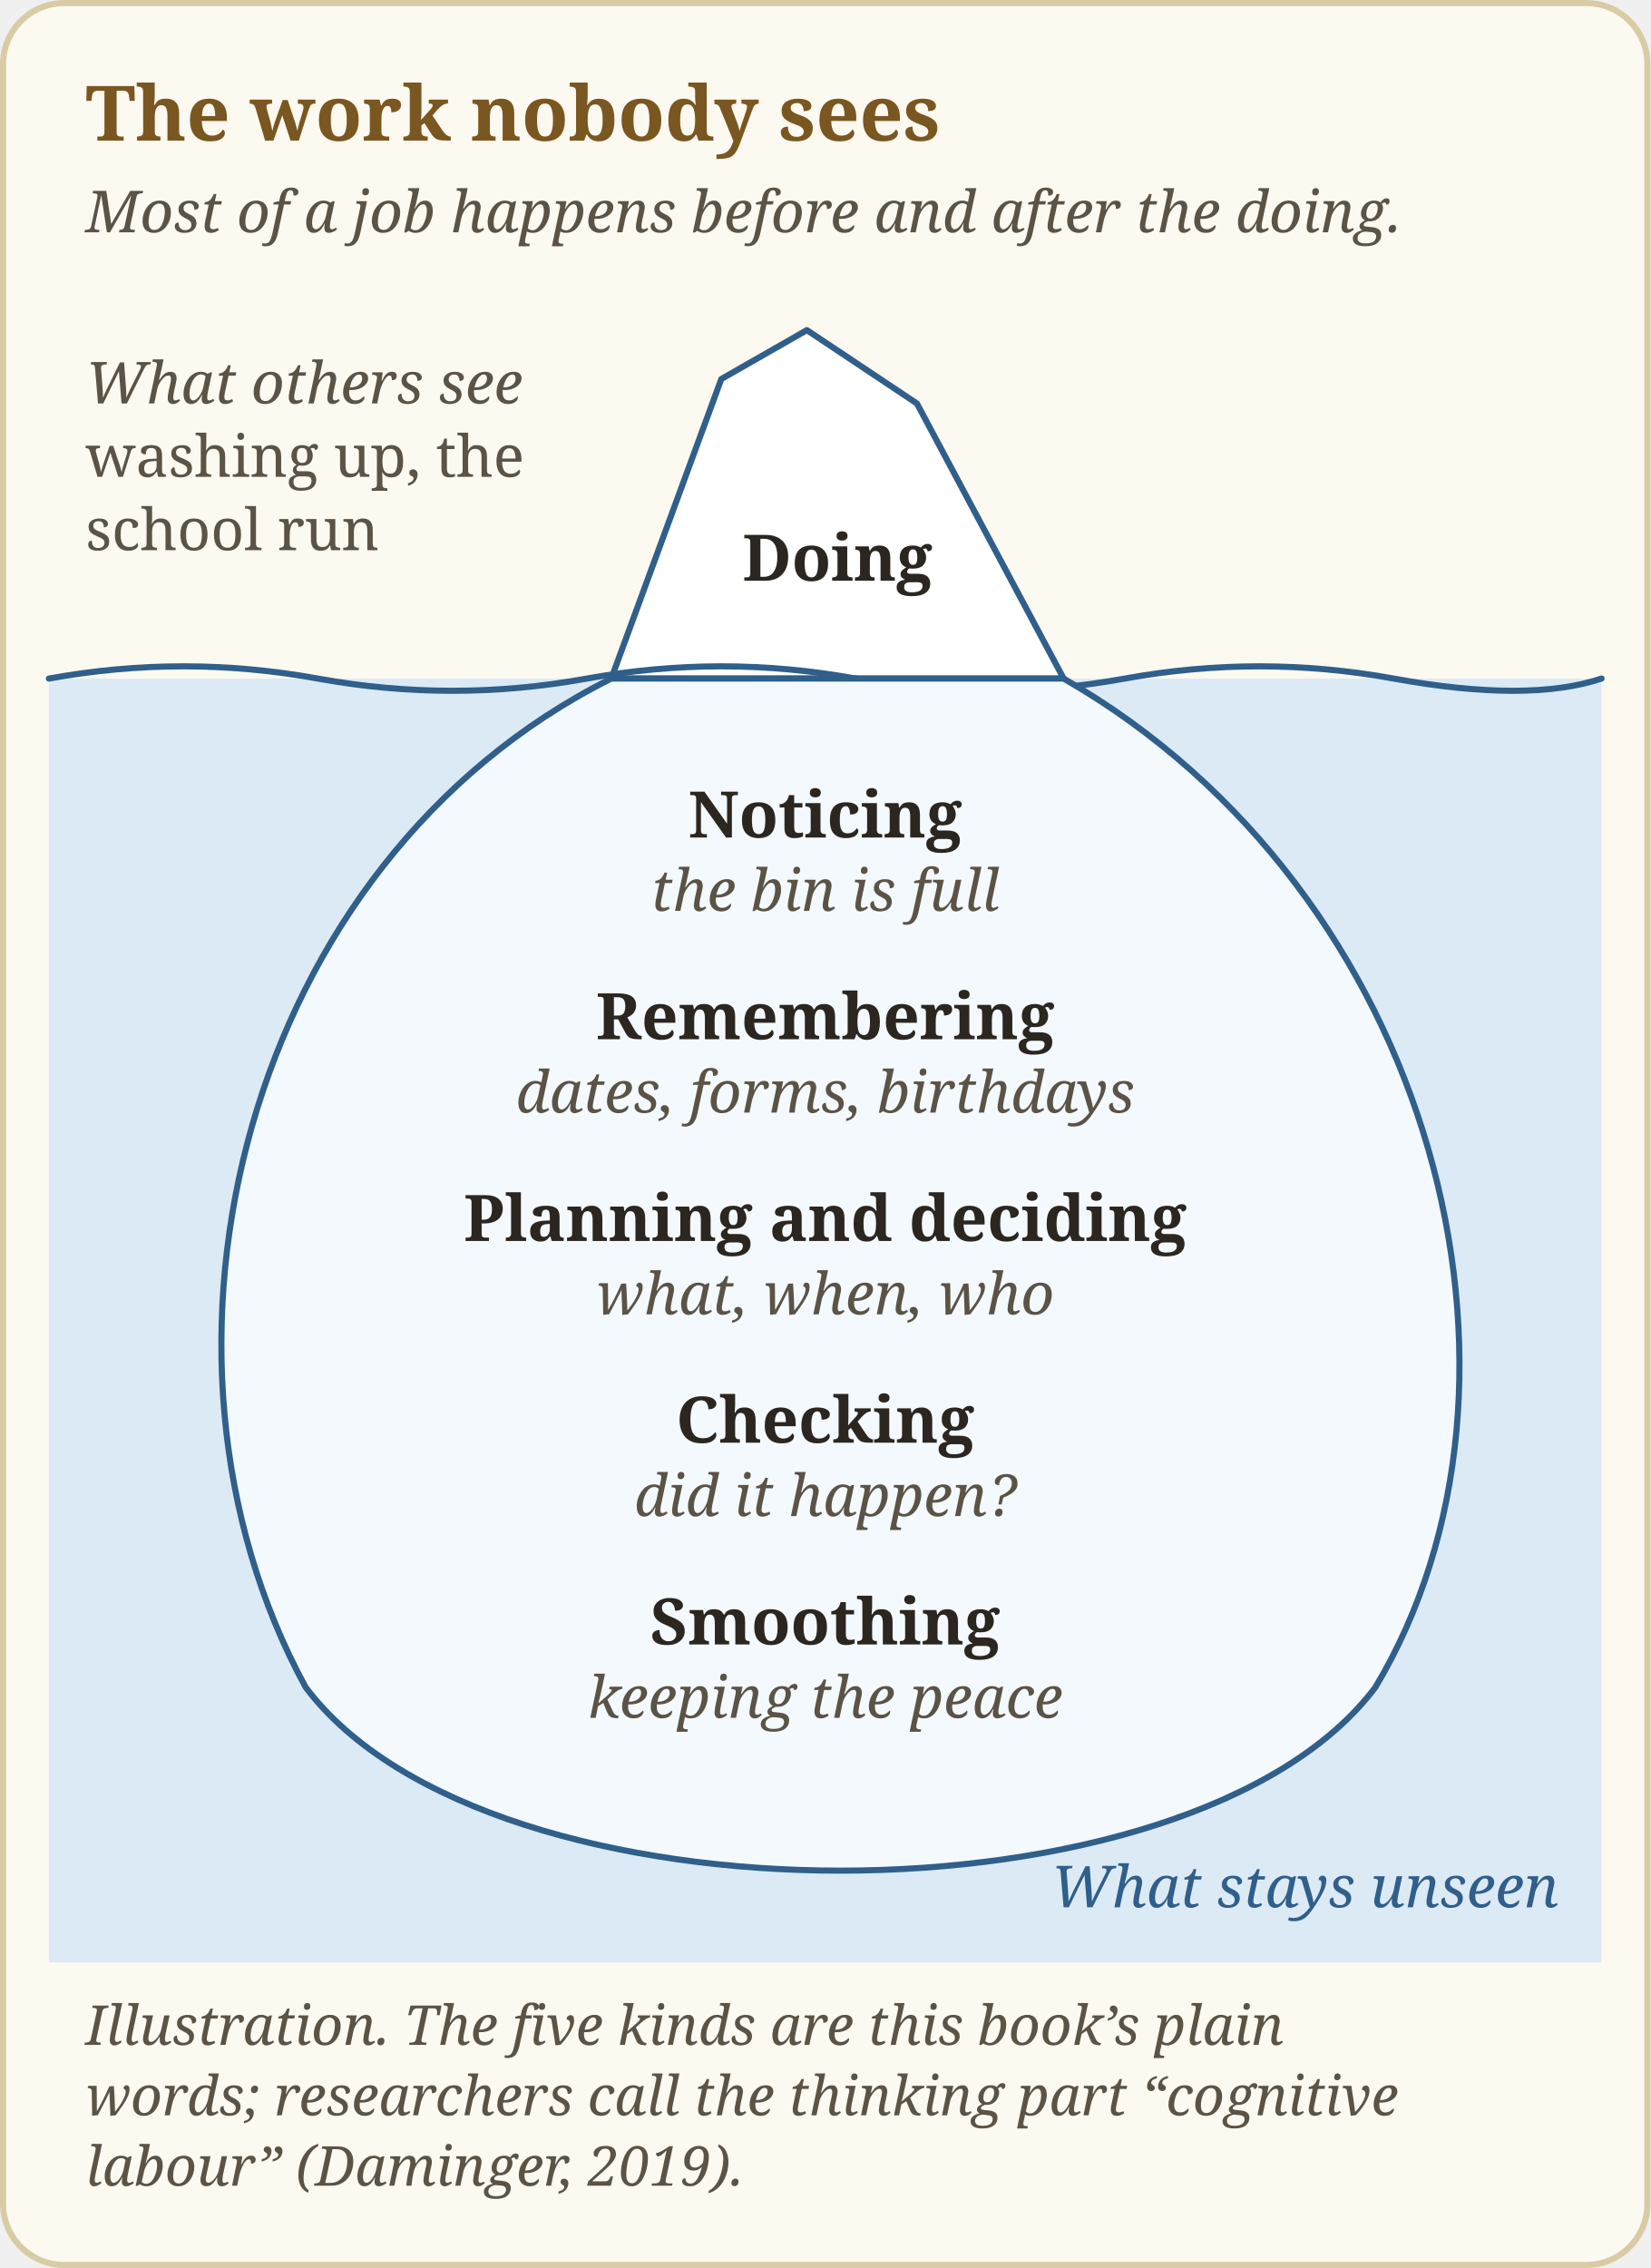
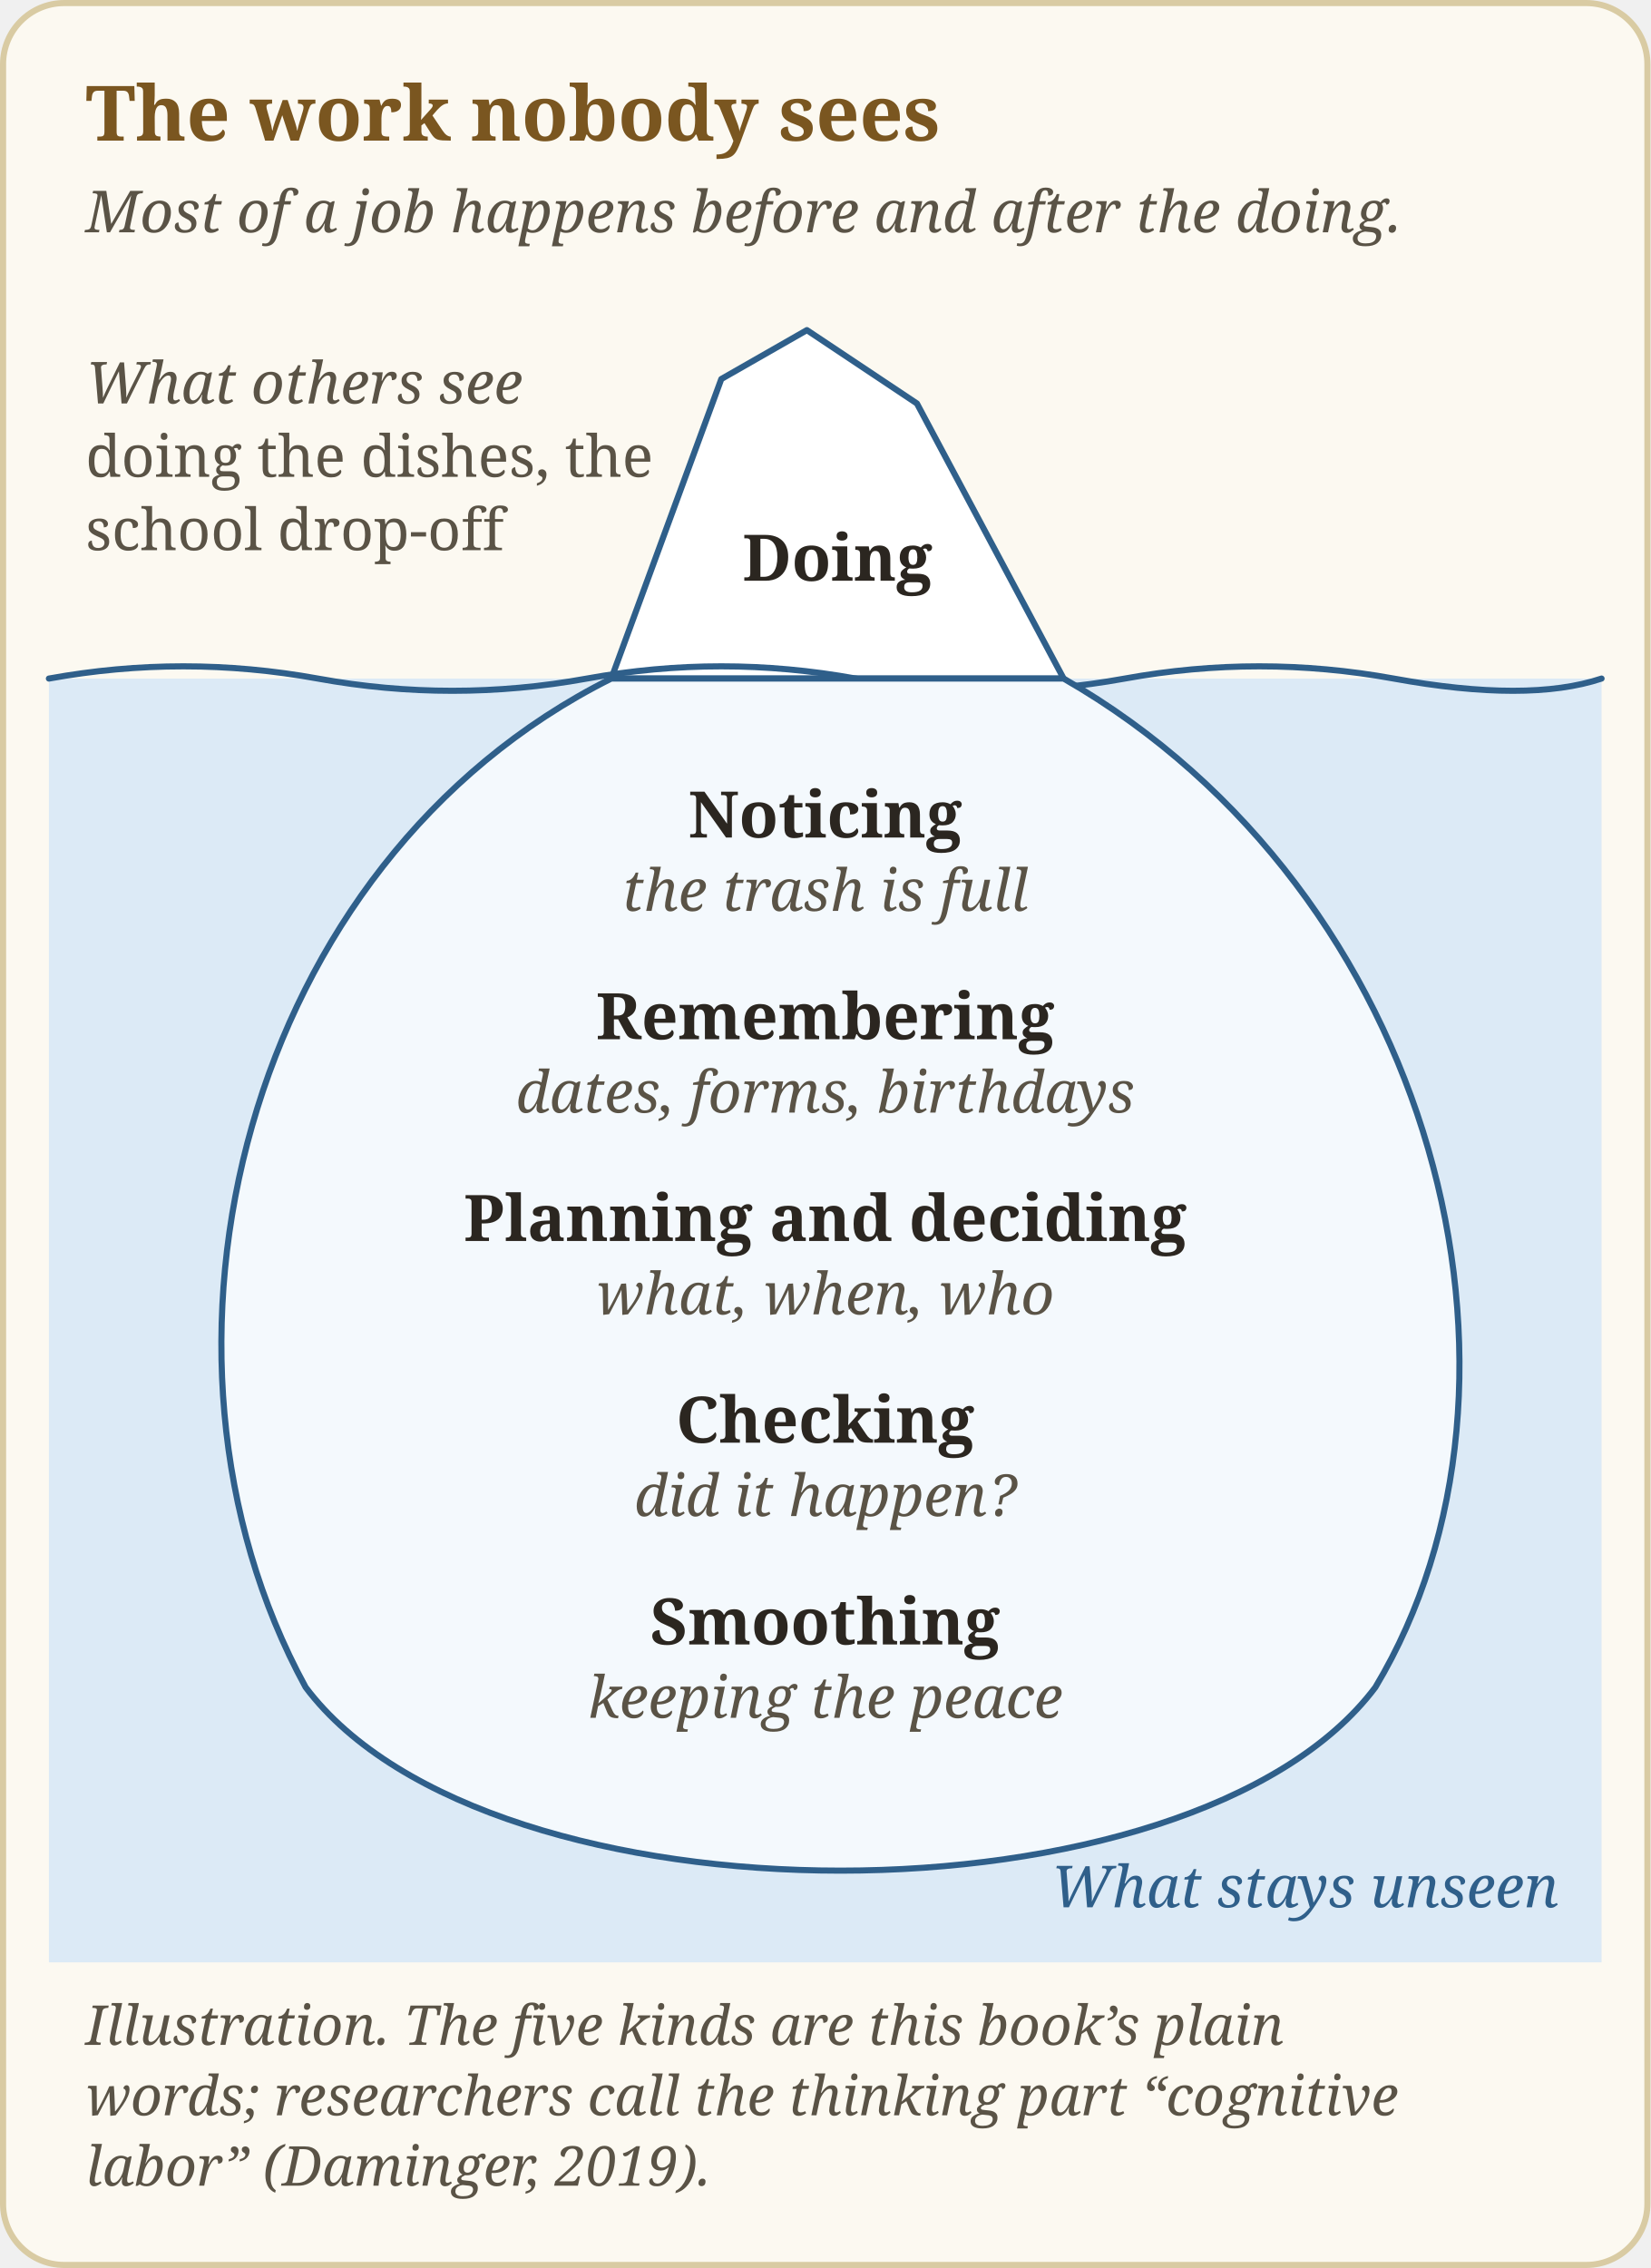
<svg xmlns="http://www.w3.org/2000/svg" viewBox="0 0 540 742" width="540" height="742" role="img" aria-labelledby="fig-preface-iceberg-t fig-preface-iceberg-d" font-family="Lora, Georgia, serif" fill="#2B2620">
  <rect x="1" y="1" width="538" height="740" rx="20" fill="#FCF9F1" stroke="#D9CBA3" stroke-width="2" />
  <text x="28" y="46" font-size="25" font-weight="bold" fill="#7A5620">The work nobody sees</text>
  <text x="28" y="76" font-size="19" font-style="italic" fill="#5A5346">Most of a job happens before and after the doing.</text>
  <path d="M200.0 222.0 L236.0 124.0 L264.0 108.0 L300.0 132.0 L348.0 222.0 Z" fill="#FFFFFF" stroke="#2F5F8A" stroke-width="2" stroke-linecap="round" stroke-linejoin="round" />
  <text x="274" y="190" font-size="21" font-weight="bold" text-anchor="middle">Doing</text>
  <text x="28" y="132" font-size="19" font-style="italic" fill="#5A5346">What others see</text>
-   <text x="28" y="156" font-size="19" fill="#5A5346">washing up, the</text>
-   <text x="28" y="180" font-size="19" fill="#5A5346">school run</text>
+   <text x="28" y="156" font-size="19" fill="#5A5346">doing the dishes, the</text>
+   <text x="28" y="180" font-size="19" fill="#5A5346">school drop-off</text>
  <rect x="16" y="222" width="508" height="420" rx="0" fill="#DCEAF6" />
  <path d="M16 222.0 Q 60 214.0 104 222.0 T 192 222.0 T 280 222.0 T 368 222.0 T 456 222.0 T 524 222.0" fill="none" stroke="#2F5F8A" stroke-width="2" stroke-linecap="round" stroke-linejoin="round" />
  <path d="M200.0 222.0 C 80.0 282.0 40.0 442.0 100.0 552.0 C 160.0 632.0 390.0 632.0 450.0 552.0 C 510.0 452.0 470.0 292.0 348.0 222.0 Z" fill="#F4F9FD" stroke="#2F5F8A" stroke-width="2" stroke-linecap="round" stroke-linejoin="round" />
  <text x="270" y="274" font-size="21" font-weight="bold" text-anchor="middle">Noticing</text>
-   <text x="270" y="298" font-size="19" font-style="italic" fill="#5A5346" text-anchor="middle">the bin is full</text>
+   <text x="270" y="298" font-size="19" font-style="italic" fill="#5A5346" text-anchor="middle">the trash is full</text>
  <text x="270" y="340" font-size="21" font-weight="bold" text-anchor="middle">Remembering</text>
  <text x="270" y="364" font-size="19" font-style="italic" fill="#5A5346" text-anchor="middle">dates, forms, birthdays</text>
  <text x="270" y="406" font-size="21" font-weight="bold" text-anchor="middle">Planning and deciding</text>
  <text x="270" y="430" font-size="19" font-style="italic" fill="#5A5346" text-anchor="middle">what, when, who</text>
  <text x="270" y="472" font-size="21" font-weight="bold" text-anchor="middle">Checking</text>
  <text x="270" y="496" font-size="19" font-style="italic" fill="#5A5346" text-anchor="middle">did it happen?</text>
  <text x="270" y="538" font-size="21" font-weight="bold" text-anchor="middle">Smoothing</text>
  <text x="270" y="562" font-size="19" font-style="italic" fill="#5A5346" text-anchor="middle">keeping the peace</text>
  <text x="510" y="624" font-size="19" font-style="italic" fill="#2F5F8A" text-anchor="end">What stays unseen</text>
  <text x="28" y="669" font-size="18" font-style="italic" fill="#5A5346">
    <tspan x="28" dy="0">Illustration. The five kinds are this book’s plain</tspan>
    <tspan x="28" dy="23.04">words; researchers call the thinking part “cognitive</tspan>
-     <tspan x="28" dy="23.04">labour” (Daminger, 2019).</tspan>
+     <tspan x="28" dy="23.04">labor” (Daminger, 2019).</tspan>
  </text>
</svg>
